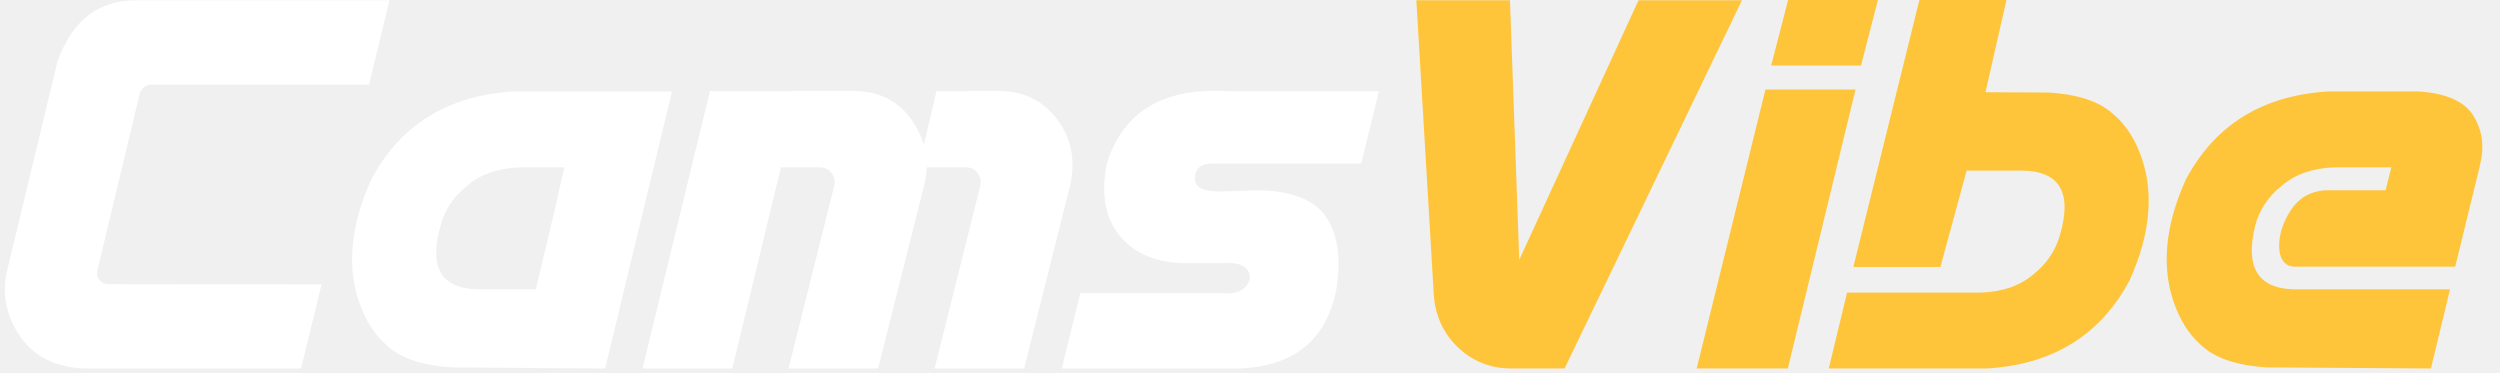
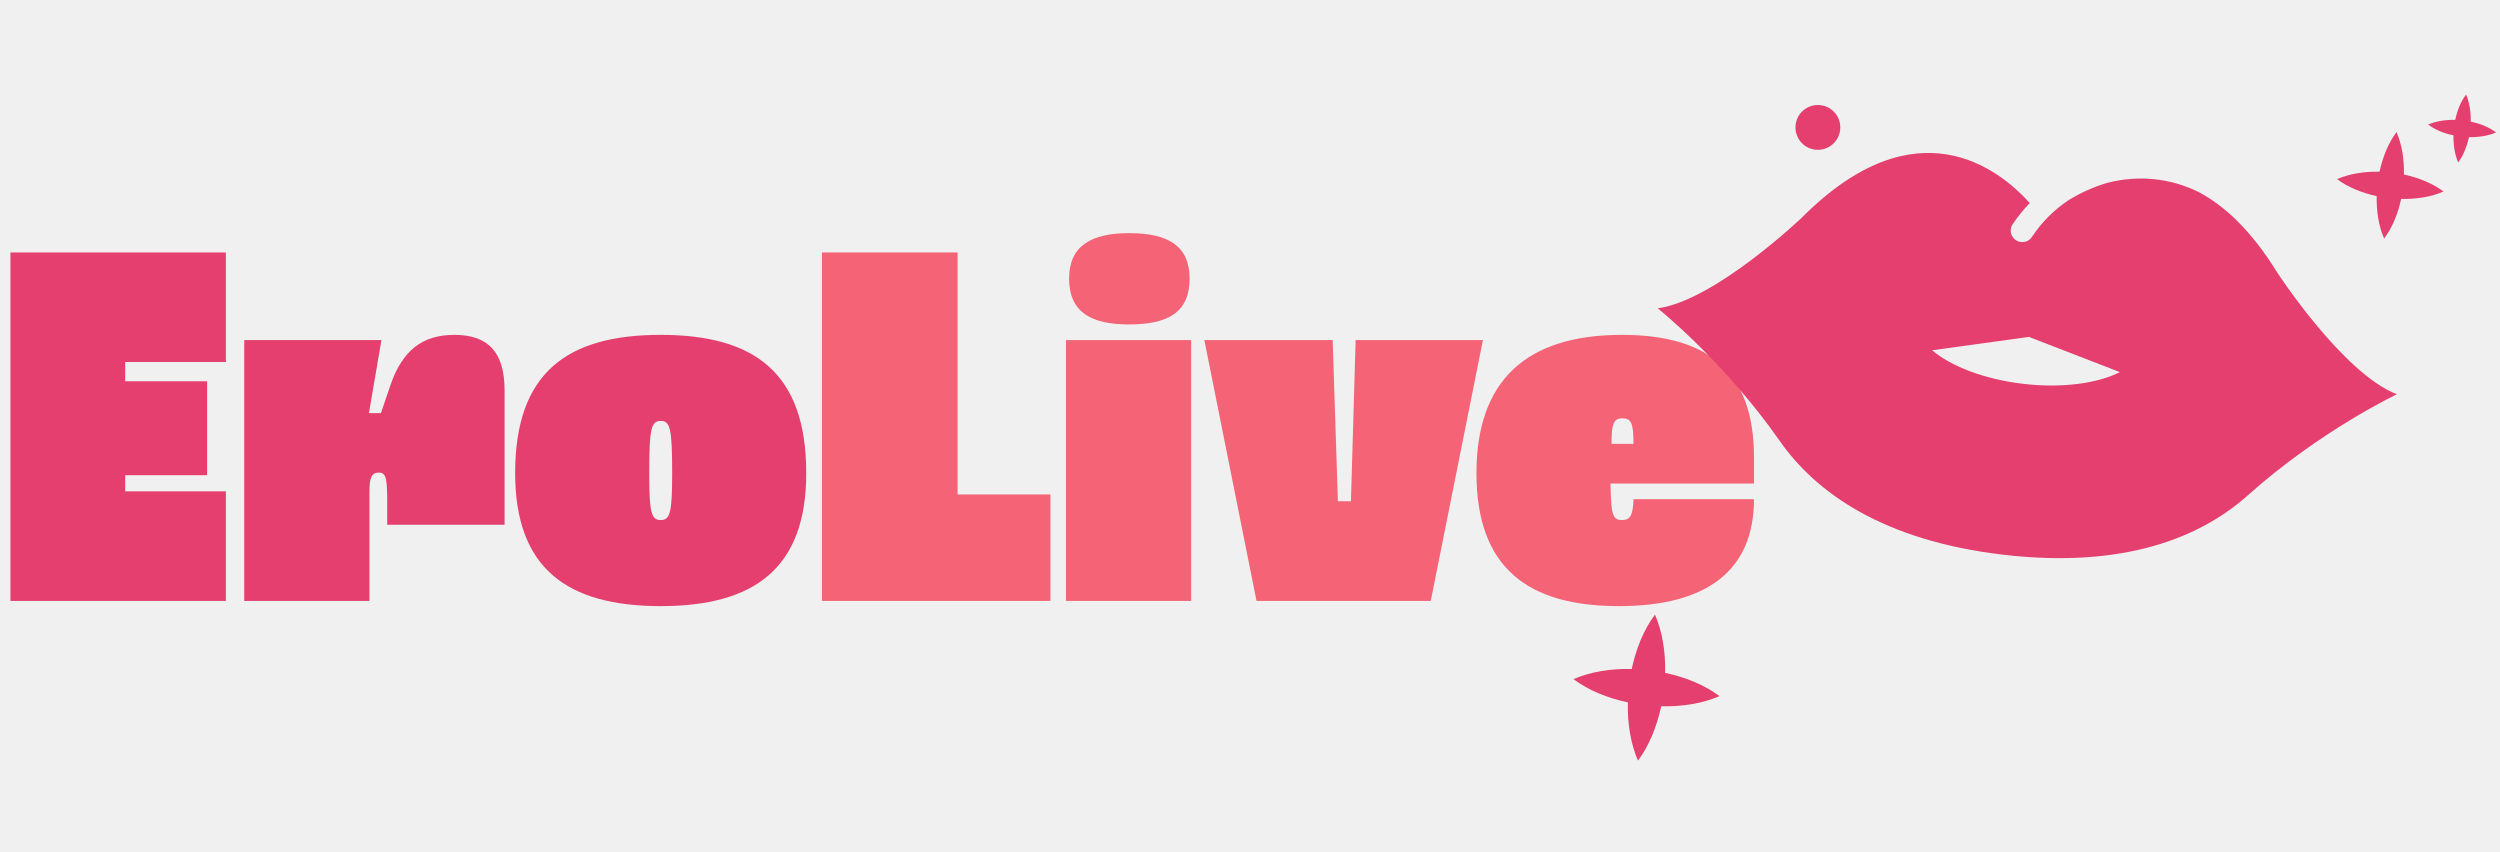
- <svg xmlns="http://www.w3.org/2000/svg" width="161" height="24" viewBox="0 0 161 24" fill="none">
-   <path d="M0.404 17.648L3.709 3.938C4.646 1.324 6.334 0.018 8.771 0.018H25.084L23.766 5.449H9.703C9.574 5.449 9.439 5.502 9.299 5.607C9.158 5.713 9.059 5.854 9 6.029L6.258 17.473C6.223 17.695 6.275 17.889 6.416 18.053C6.557 18.217 6.738 18.299 6.961 18.299L20.707 18.316C20.309 19.969 19.869 21.773 19.389 23.73H5.432C3.615 23.66 2.256 22.998 1.354 21.744C0.451 20.479 0.135 19.113 0.404 17.648ZM38.971 23.73L29.109 23.66C27.41 23.555 26.121 23.174 25.242 22.518C24.375 21.861 23.719 20.971 23.273 19.846C22.301 17.42 22.512 14.66 23.906 11.566C25.781 8.039 28.84 6.146 33.082 5.889H43.277L38.971 23.73ZM34.506 18.633L35.93 12.656H35.912L36.352 10.775H33.627C32.162 10.799 30.984 11.191 30.094 11.953C29.227 12.645 28.658 13.488 28.389 14.484C27.592 17.215 28.4 18.598 30.814 18.633H34.506ZM68.924 11.918L65.953 23.73H60.188L63.141 11.918C63.188 11.613 63.123 11.35 62.947 11.127C62.76 10.893 62.508 10.775 62.191 10.775H60.065H59.678C59.666 11.15 59.613 11.531 59.52 11.918L56.549 23.73H50.783L53.736 11.918C53.783 11.613 53.719 11.35 53.543 11.127C53.355 10.893 53.103 10.775 52.787 10.775H50.291L47.162 23.73H41.379L45.721 5.871H50.959V5.854H54.914C57.164 5.854 58.693 7.002 59.502 9.299L60.31 5.871H62.297L62.315 5.854H64.301C65.894 5.854 67.154 6.463 68.08 7.682C68.994 8.889 69.275 10.301 68.924 11.918ZM68.379 23.73L69.574 18.879H78.732C79.705 18.961 80.291 18.656 80.49 17.965C80.514 17.215 79.951 16.875 78.803 16.945H76.219C74.438 16.91 73.078 16.336 72.141 15.223C71.191 14.098 70.898 12.557 71.262 10.6C72.293 7.201 74.894 5.625 79.066 5.871H88.805L87.662 10.529H78.188C77.473 10.494 77.062 10.752 76.957 11.303C76.91 11.736 77.062 12.023 77.414 12.164C77.766 12.305 78.252 12.357 78.873 12.322L81.176 12.252C83.344 12.322 84.779 12.938 85.482 14.098C86.186 15.246 86.373 16.787 86.045 18.721C85.33 22.189 82.951 23.859 78.908 23.73H68.379Z" fill="white" />
-   <path d="M100.758 23.73H97.33C96.006 23.73 94.869 23.285 93.92 22.395C92.971 21.504 92.443 20.379 92.338 19.02L91.213 0.018H97.242L97.84 16.734L105.521 0.018H112.184L100.758 23.73ZM109.266 23.73L113.695 5.766H119.496L115.137 23.73H109.266ZM114.064 4.219L115.154 0H120.938L119.848 4.219H114.064ZM117.773 23.73L118.951 18.844H124.699H127.529H127.547C128.953 18.797 130.09 18.404 130.957 17.666C131.812 16.975 132.381 16.131 132.662 15.135C133.459 12.404 132.65 11.021 130.236 10.986H127.547H126.65L124.963 17.191H119.355L123.609 0H129.217L127.863 5.941L131.941 5.959C133.641 6.064 134.924 6.445 135.791 7.102C136.67 7.758 137.332 8.648 137.777 9.773C138.75 12.211 138.539 14.971 137.145 18.053C135.27 21.58 132.211 23.473 127.969 23.73H117.773ZM156.551 23.73L145.969 23.66C144.27 23.555 142.98 23.174 142.102 22.518C141.234 21.861 140.578 20.971 140.133 19.846C139.16 17.42 139.371 14.66 140.766 11.566C142.641 8.039 145.699 6.146 149.941 5.889H155.76C157.553 6.006 158.73 6.533 159.293 7.471C159.867 8.396 160.008 9.439 159.715 10.6L159.68 10.775L158.115 17.174H147.674C147.1 17.092 146.801 16.664 146.777 15.891C146.766 15.117 147.012 14.338 147.516 13.553C148.02 12.768 148.752 12.334 149.713 12.252H151.77H153.633L154.002 10.775H153.932H150.381H150.363C148.957 10.822 147.82 11.215 146.953 11.953C146.086 12.645 145.518 13.488 145.248 14.484C144.568 17.168 145.377 18.551 147.674 18.633H150.363H157.781L156.551 23.73Z" fill="#FFC53A" />
+ <svg xmlns="http://www.w3.org/2000/svg" width="229" height="78" viewBox="0 0 229 78" fill="none">
+   <path d="M0.956 55.043V23.123H20.69V33.158H11.468V34.926H18.97V43.527H11.468V45.008H20.69V55.043H0.956ZM46.218 35.738V48.067H35.467V45.725C35.467 43.766 35.324 43.288 34.703 43.288C34.033 43.288 33.842 43.766 33.842 45.056V55.043H22.374V31.151H34.941L33.795 37.841H34.894L35.754 35.308C36.853 32.107 38.669 30.673 41.631 30.673C44.737 30.673 46.218 32.298 46.218 35.738ZM47.188 43.336C47.188 34.114 51.967 30.673 60.52 30.673C69.073 30.673 73.852 34.114 73.852 43.336C73.852 52.08 69.073 55.521 60.52 55.521C51.967 55.521 47.188 52.08 47.188 43.336ZM59.469 43.336C59.469 46.968 59.66 47.636 60.52 47.636C61.38 47.636 61.571 46.968 61.571 43.336C61.571 39.227 61.38 38.558 60.52 38.558C59.66 38.558 59.469 39.227 59.469 43.336Z" fill="#E43F6F" />
+   <path d="M75.291 55.043V23.123H87.715V45.295H96.22V55.043H75.291ZM97.93 25.513C97.93 22.502 99.984 21.355 103.425 21.355C106.961 21.355 108.968 22.502 108.968 25.513C108.968 28.666 106.913 29.718 103.425 29.718C100.032 29.718 97.93 28.666 97.93 25.513ZM97.643 55.043V31.151H109.111V55.043H97.643ZM122.551 45.916H123.746L124.176 31.151H135.835L131.057 55.043H115.097L110.319 31.151H122.073L122.551 45.916ZM149.626 45.725H160.664C160.664 52.176 156.459 55.521 148.288 55.521C140.021 55.521 135.243 52.08 135.243 43.336C135.243 34.926 139.734 30.673 148.574 30.673C156.745 30.673 160.664 34.305 160.664 41.855V44.292H147.523C147.571 47.159 147.714 47.636 148.574 47.636C149.339 47.636 149.578 47.206 149.626 45.725ZM147.619 40.66H149.626C149.626 38.797 149.434 38.319 148.622 38.319C147.762 38.319 147.619 38.892 147.619 40.66Z" fill="#F56476" />
+   <path d="M152.169 64.694C154.079 64.739 155.954 64.441 157.507 63.764C156.15 62.75 154.394 62.029 152.525 61.635C152.571 59.725 152.272 57.85 151.596 56.297C150.581 57.654 149.86 59.41 149.466 61.279C147.556 61.234 145.682 61.532 144.129 62.209C145.485 63.223 147.241 63.944 149.111 64.338C149.065 66.248 149.364 68.122 150.04 69.675C151.054 68.319 151.763 66.562 152.169 64.694Z" fill="#E43F6F" />
+   <path d="M226.156 12.562C227.049 12.577 227.908 12.45 228.638 12.132C228.013 11.656 227.195 11.322 226.321 11.144C226.337 10.251 226.21 9.392 225.892 8.662C225.416 9.287 225.081 10.105 224.904 10.979C224.011 10.964 223.152 11.091 222.422 11.409C223.047 11.885 223.865 12.22 224.739 12.397C224.723 13.29 224.85 14.149 225.169 14.879C225.646 14.241 225.968 13.422 226.156 12.562Z" fill="#E43F6F" />
+   <path d="M219.942 18.225C221.338 18.248 222.697 18.041 223.827 17.543C222.842 16.798 221.554 16.283 220.202 15.987C220.226 14.591 220.018 13.231 219.52 12.102C218.775 13.086 218.26 14.375 217.964 15.727C216.568 15.703 215.208 15.91 214.079 16.409C215.064 17.154 216.352 17.669 217.704 17.965C217.68 19.36 217.887 20.72 218.386 21.849C219.131 20.865 219.658 19.578 219.942 18.225Z" fill="#E43F6F" />
+   <path d="M166.281 13.71C167.407 13.841 168.426 13.034 168.557 11.908C168.688 10.782 167.882 9.763 166.756 9.632C165.629 9.501 164.61 10.307 164.479 11.434C164.348 12.56 165.155 13.579 166.281 13.71Z" fill="#E43F6F" />
+   <path d="M208.586 24.948C206.21 21.106 203.753 18.829 201.378 17.583C198.744 16.281 195.811 16.041 193.097 16.733C191.729 17.116 190.526 17.707 189.566 18.276C189.552 18.287 189.552 18.287 189.538 18.298C189.51 18.32 189.484 18.329 189.456 18.351C188.172 19.21 187.034 20.325 186.131 21.695C185.901 22.046 185.504 22.214 185.118 22.169C184.957 22.15 184.799 22.094 184.659 22.002C184.167 21.68 184.029 21.022 184.364 20.531C184.836 19.83 185.364 19.186 185.924 18.596C183.112 15.471 175.535 9.436 165.081 19.902C165.081 19.902 157.114 27.519 151.85 28.243C151.85 28.243 157.927 33.095 163.026 40.392C166.321 45.11 172.473 49.53 183.538 50.817C194.591 52.102 201.594 49.212 205.895 45.377C212.521 39.444 219.549 36.115 219.549 36.115C214.593 34.191 208.586 24.948 208.586 24.948ZM185.346 35.162C181.778 34.747 178.715 33.559 176.984 32.085L185.847 30.86L194.179 34.085C192.169 35.111 188.915 35.577 185.346 35.162Z" fill="#E43F6F" />
</svg>
